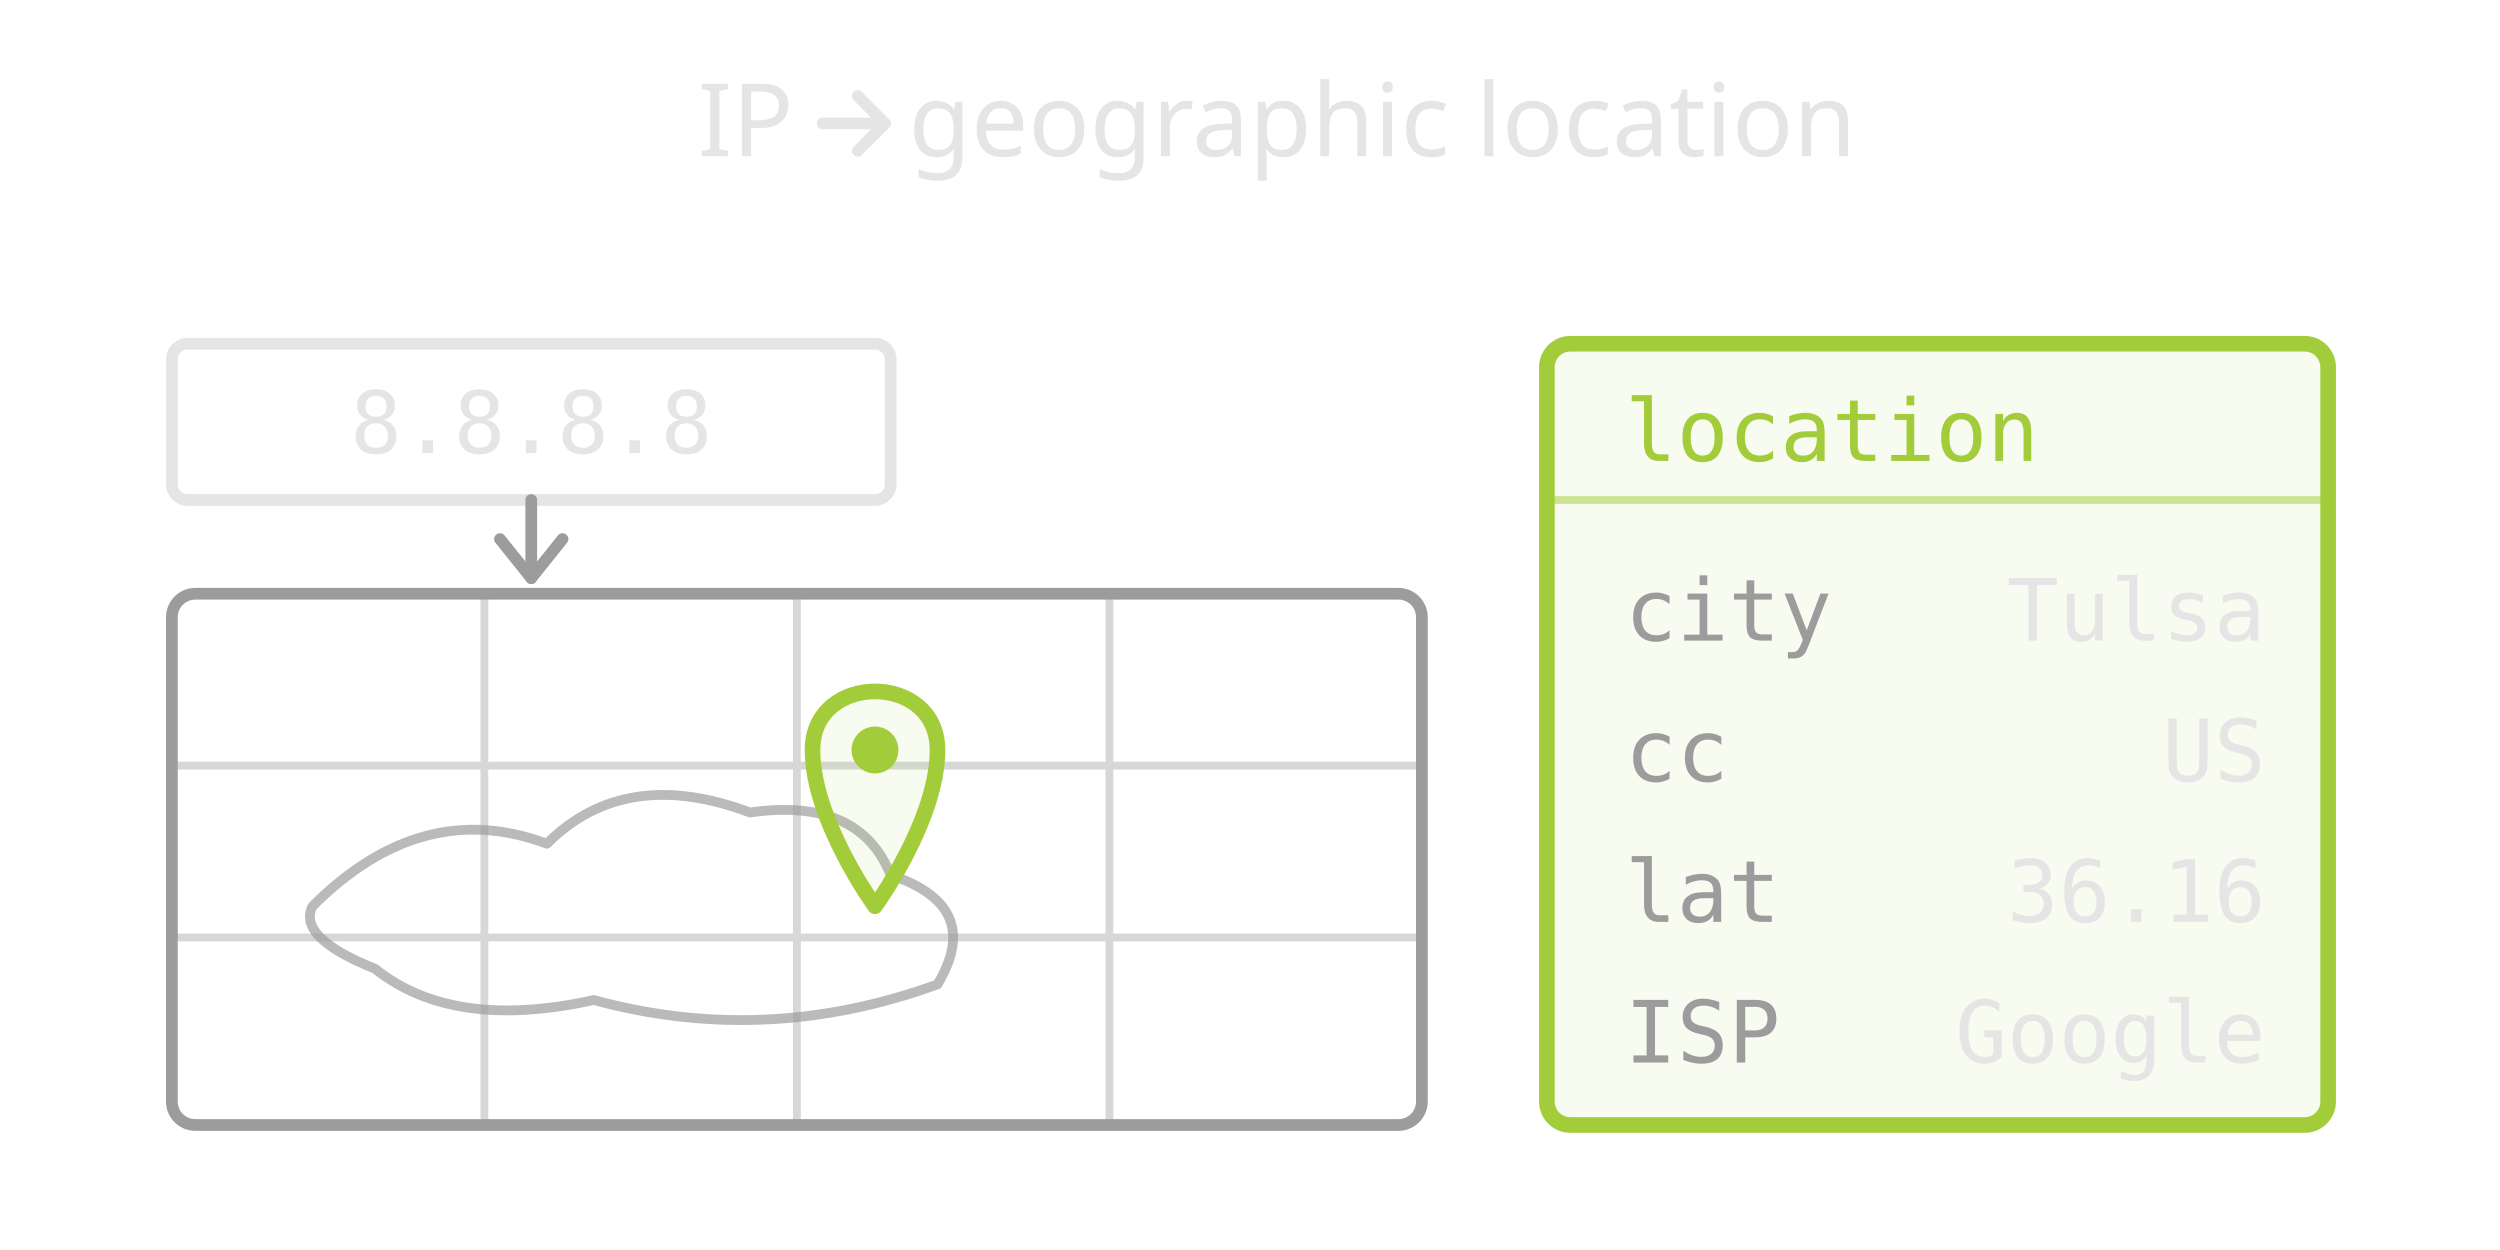
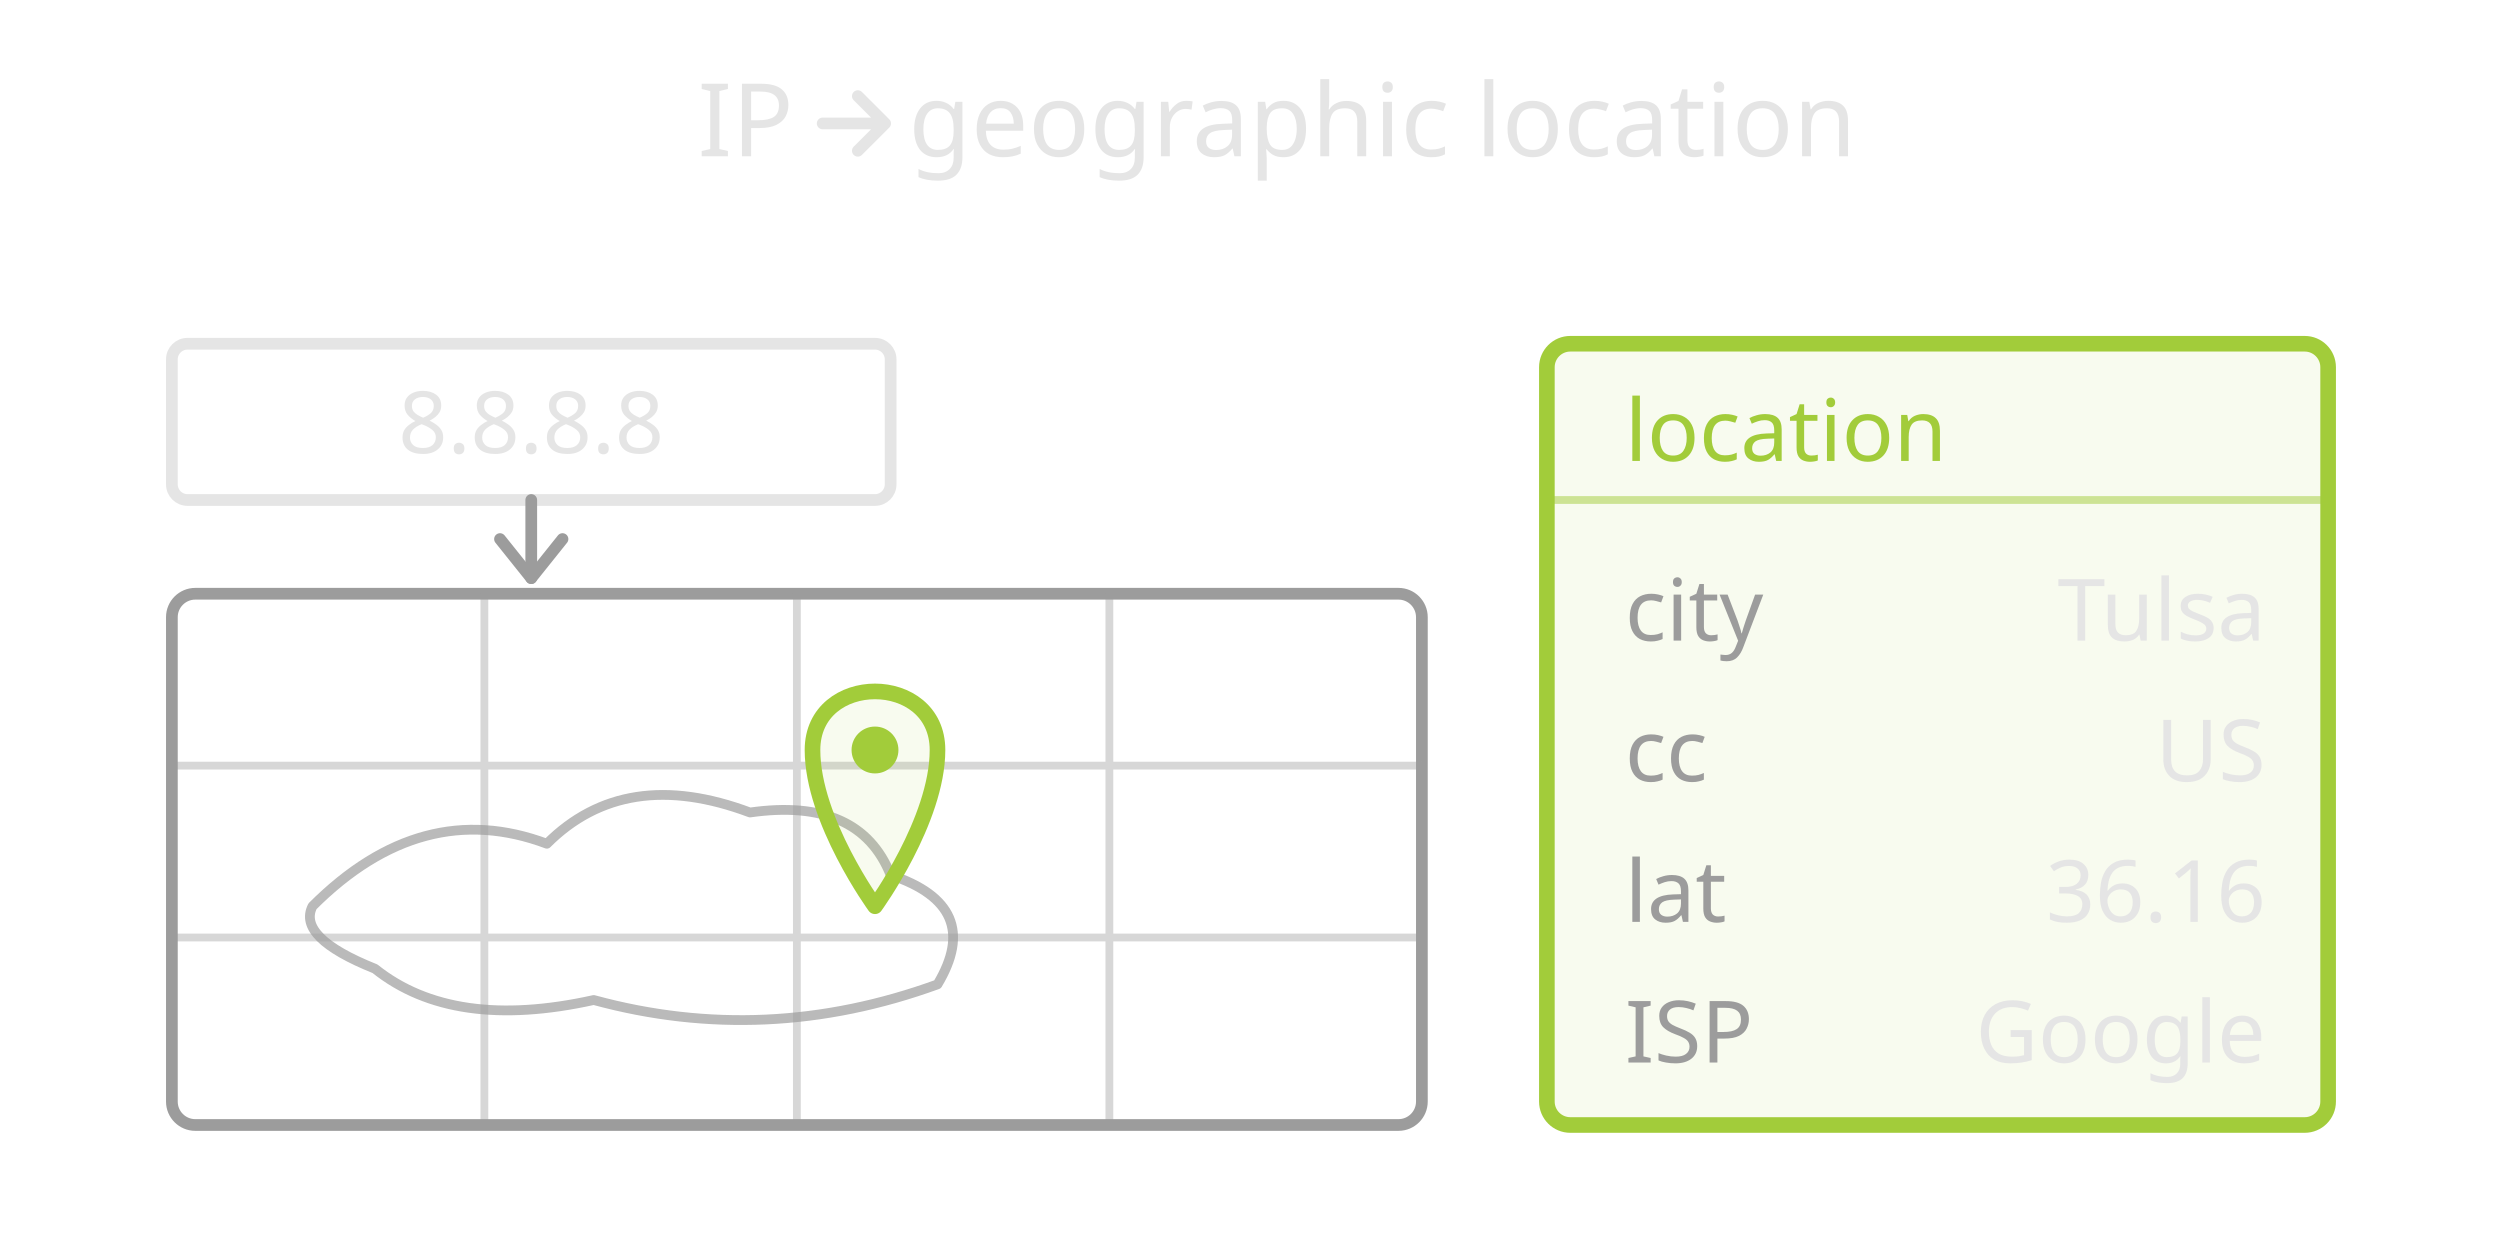
- <svg xmlns="http://www.w3.org/2000/svg" viewBox="0 0 320 160" fill="none" font-family="IBM Plex Sans, sans-serif">
+ <svg xmlns="http://www.w3.org/2000/svg" viewBox="0 0 320 160" fill="none" font-family="IBM Plex Sans">
  <text fill="#E5E5E5" font-size="13" font-weight="500" x="89.3" y="20.0" text-anchor="start">IP</text>
  <path d="M105.3 15.8 H113.3 M109.8 12.3 L113.3 15.8 L109.8 19.3" fill="none" stroke="#E5E5E5" stroke-width="1.495" stroke-linecap="round" stroke-linejoin="round" />
  <text fill="#E5E5E5" font-size="13" font-weight="500" x="116.3" y="20.0" text-anchor="start">geographic location</text>
  <rect x="22" y="44" width="92" height="20" rx="2" stroke="#E5E5E5" stroke-width="1.5" />
-   <text x="68" y="58" fill="#E5E5E5" font-size="11" font-weight="500" text-anchor="middle" font-family="DM Mono, monospace">8.8.8.8</text>
+   <text x="68" y="58" fill="#E5E5E5" font-size="11" font-weight="500" text-anchor="middle" font-family="DM Mono">8.8.8.8</text>
  <rect x="22" y="76" width="160" height="68" rx="3" stroke="#9C9C9C" stroke-width="1.5" />
  <g stroke="#9C9C9C" stroke-width="1" opacity="0.4">
    <line x1="22" y1="98" x2="182" y2="98" />
    <line x1="22" y1="120" x2="182" y2="120" />
    <line x1="62" y1="76" x2="62" y2="144" />
    <line x1="102" y1="76" x2="102" y2="144" />
    <line x1="142" y1="76" x2="142" y2="144" />
  </g>
  <path d="M40 116 q14 -14 30 -8 q10 -10 26 -4 q14 -2 18 8 q12 4 6 14 q-22 8 -44 2 q-18 4 -28 -4 q-10 -4 -8 -8 z" stroke="#9C9C9C" stroke-width="1.25" stroke-linejoin="round" opacity="0.7" />
  <path d="M104 96 C104 86 120 86 120 96 C120 105 112 116 112 116 C112 116 104 105 104 96 Z" stroke="#A2CC3A" stroke-width="2" fill="#A2CC3A" fill-opacity="0.08" stroke-linejoin="round" />
  <circle cx="112" cy="96" r="3" fill="#A2CC3A" />
  <g stroke="#9C9C9C" stroke-width="1.5" stroke-linecap="round" stroke-linejoin="round">
    <line x1="68" y1="64" x2="68" y2="74" />
    <path d="M64 69 L68 74 L72 69" />
  </g>
  <rect x="198" y="44" width="100" height="100" rx="3" fill="#A2CC3A" fill-opacity="0.08" stroke="#A2CC3A" stroke-width="2" />
  <line x1="198" y1="64" x2="298" y2="64" stroke="#A2CC3A" stroke-width="1" opacity="0.5" />
-   <text x="208" y="59" fill="#A2CC3A" font-size="11" font-weight="500" font-family="DM Mono, monospace">location</text>
-   <g font-family="DM Mono, monospace" font-size="11" font-weight="500">
+   <text x="208" y="59" fill="#A2CC3A" font-size="11" font-weight="500" font-family="DM Mono">location</text>
+   <g font-family="DM Mono" font-size="11" font-weight="500">
    <text x="208" y="82" fill="#9C9C9C">city</text>
    <text x="290" y="82" fill="#E5E5E5" text-anchor="end">Tulsa</text>
    <text x="208" y="100" fill="#9C9C9C">cc</text>
    <text x="290" y="100" fill="#E5E5E5" text-anchor="end">US</text>
    <text x="208" y="118" fill="#9C9C9C">lat</text>
    <text x="290" y="118" fill="#E5E5E5" text-anchor="end">36.16</text>
    <text x="208" y="136" fill="#9C9C9C">ISP</text>
    <text x="290" y="136" fill="#E5E5E5" text-anchor="end">Google</text>
  </g>
</svg>
